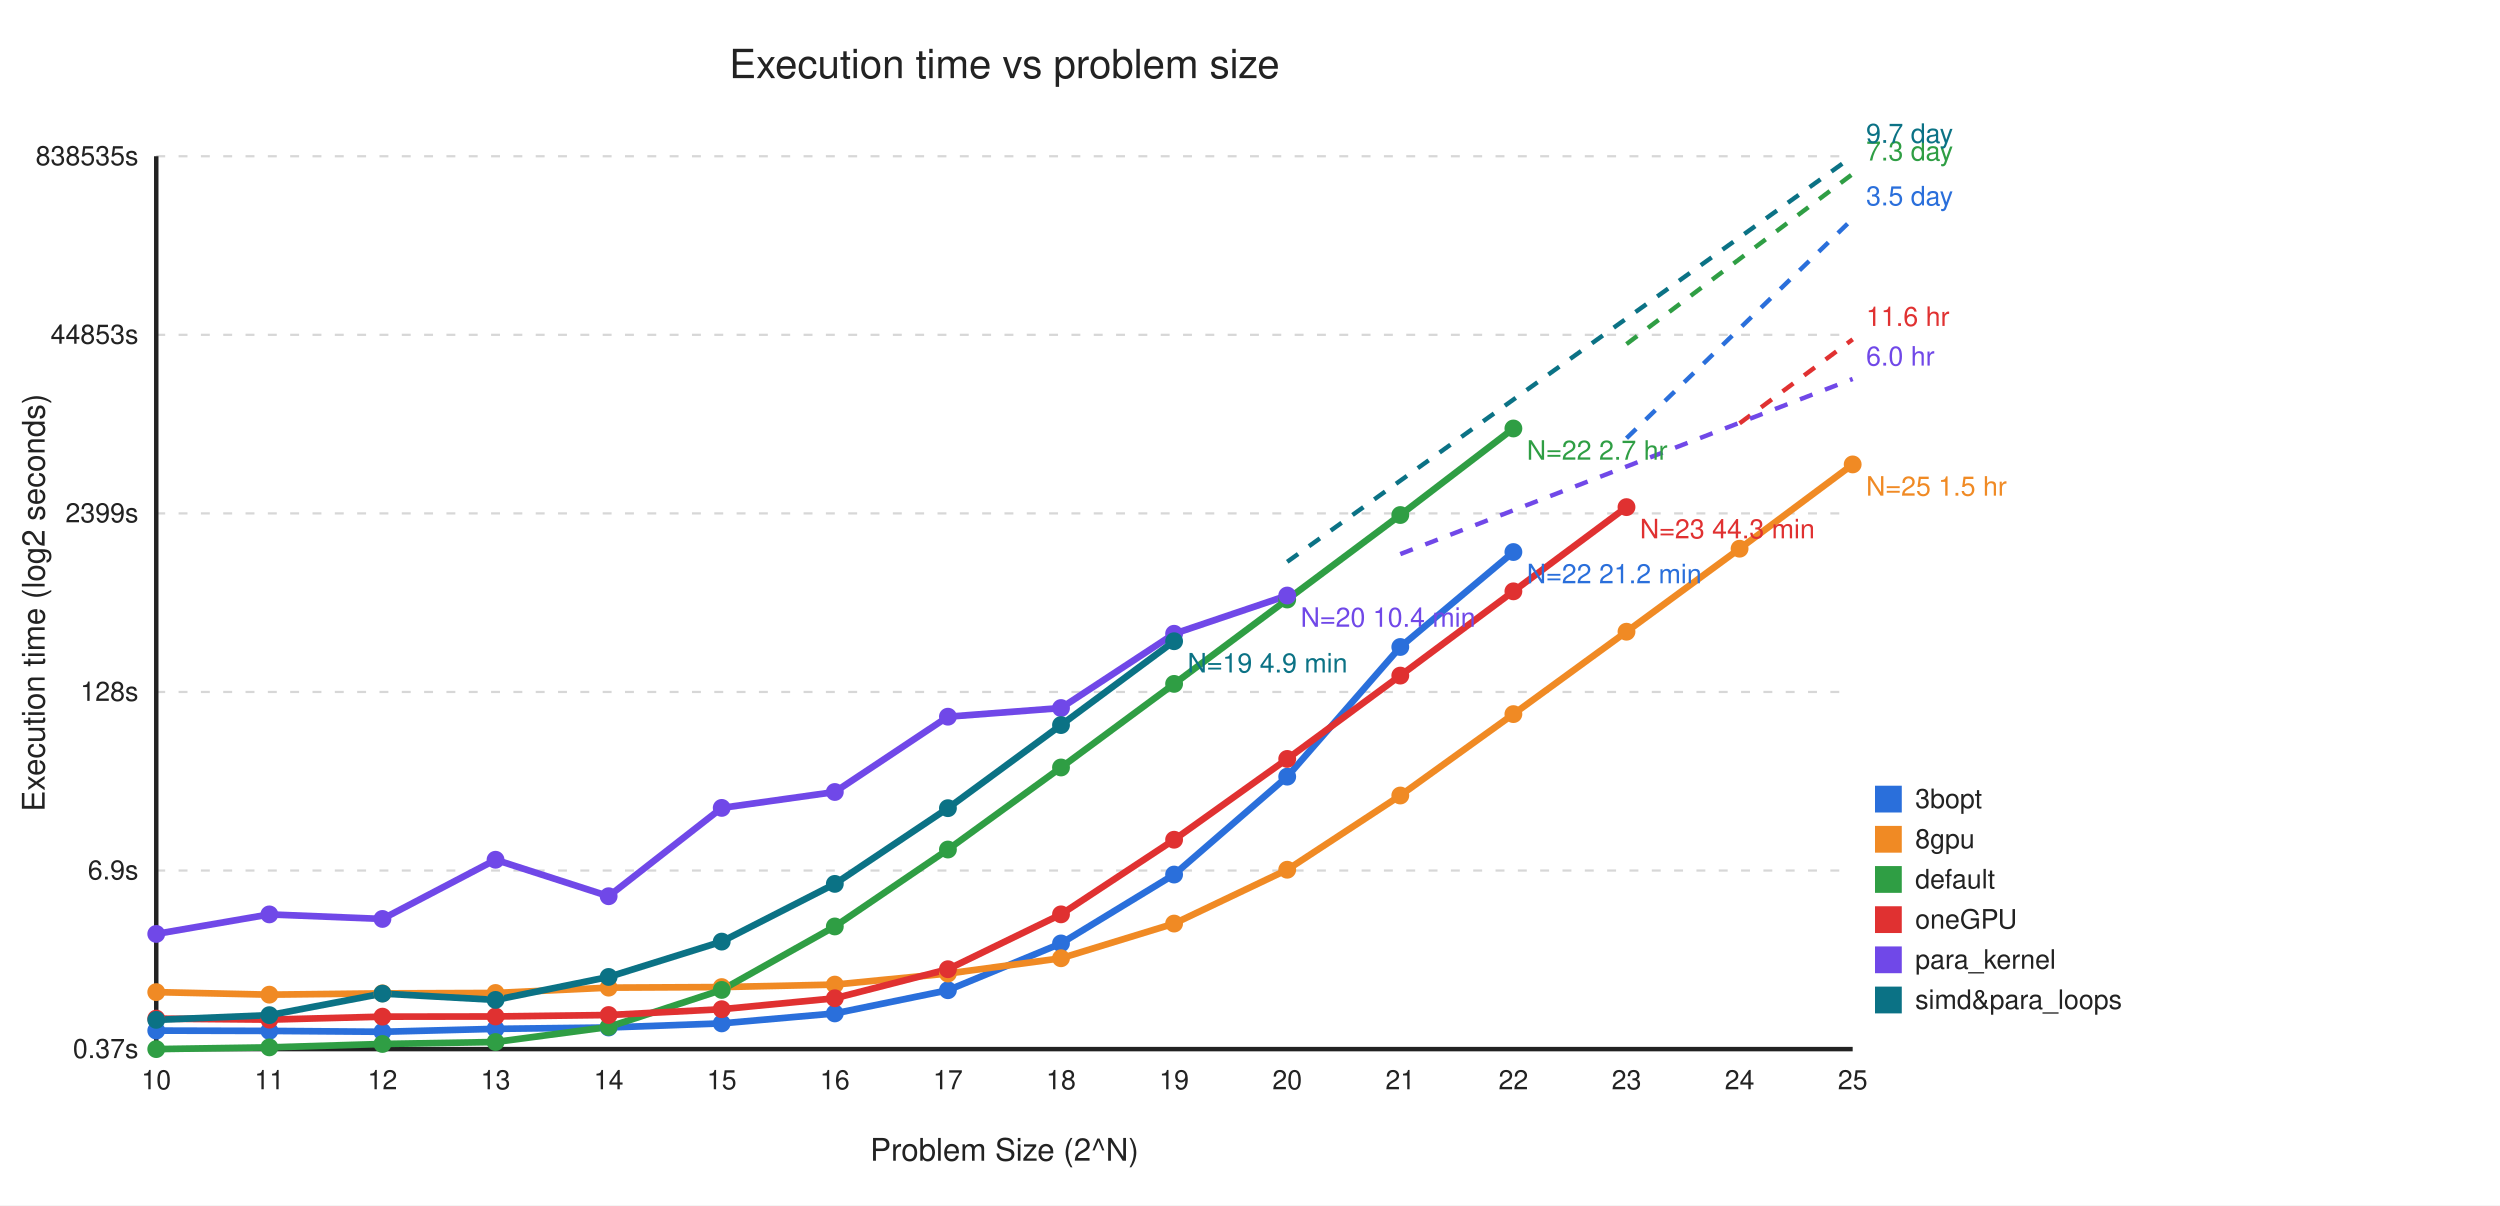
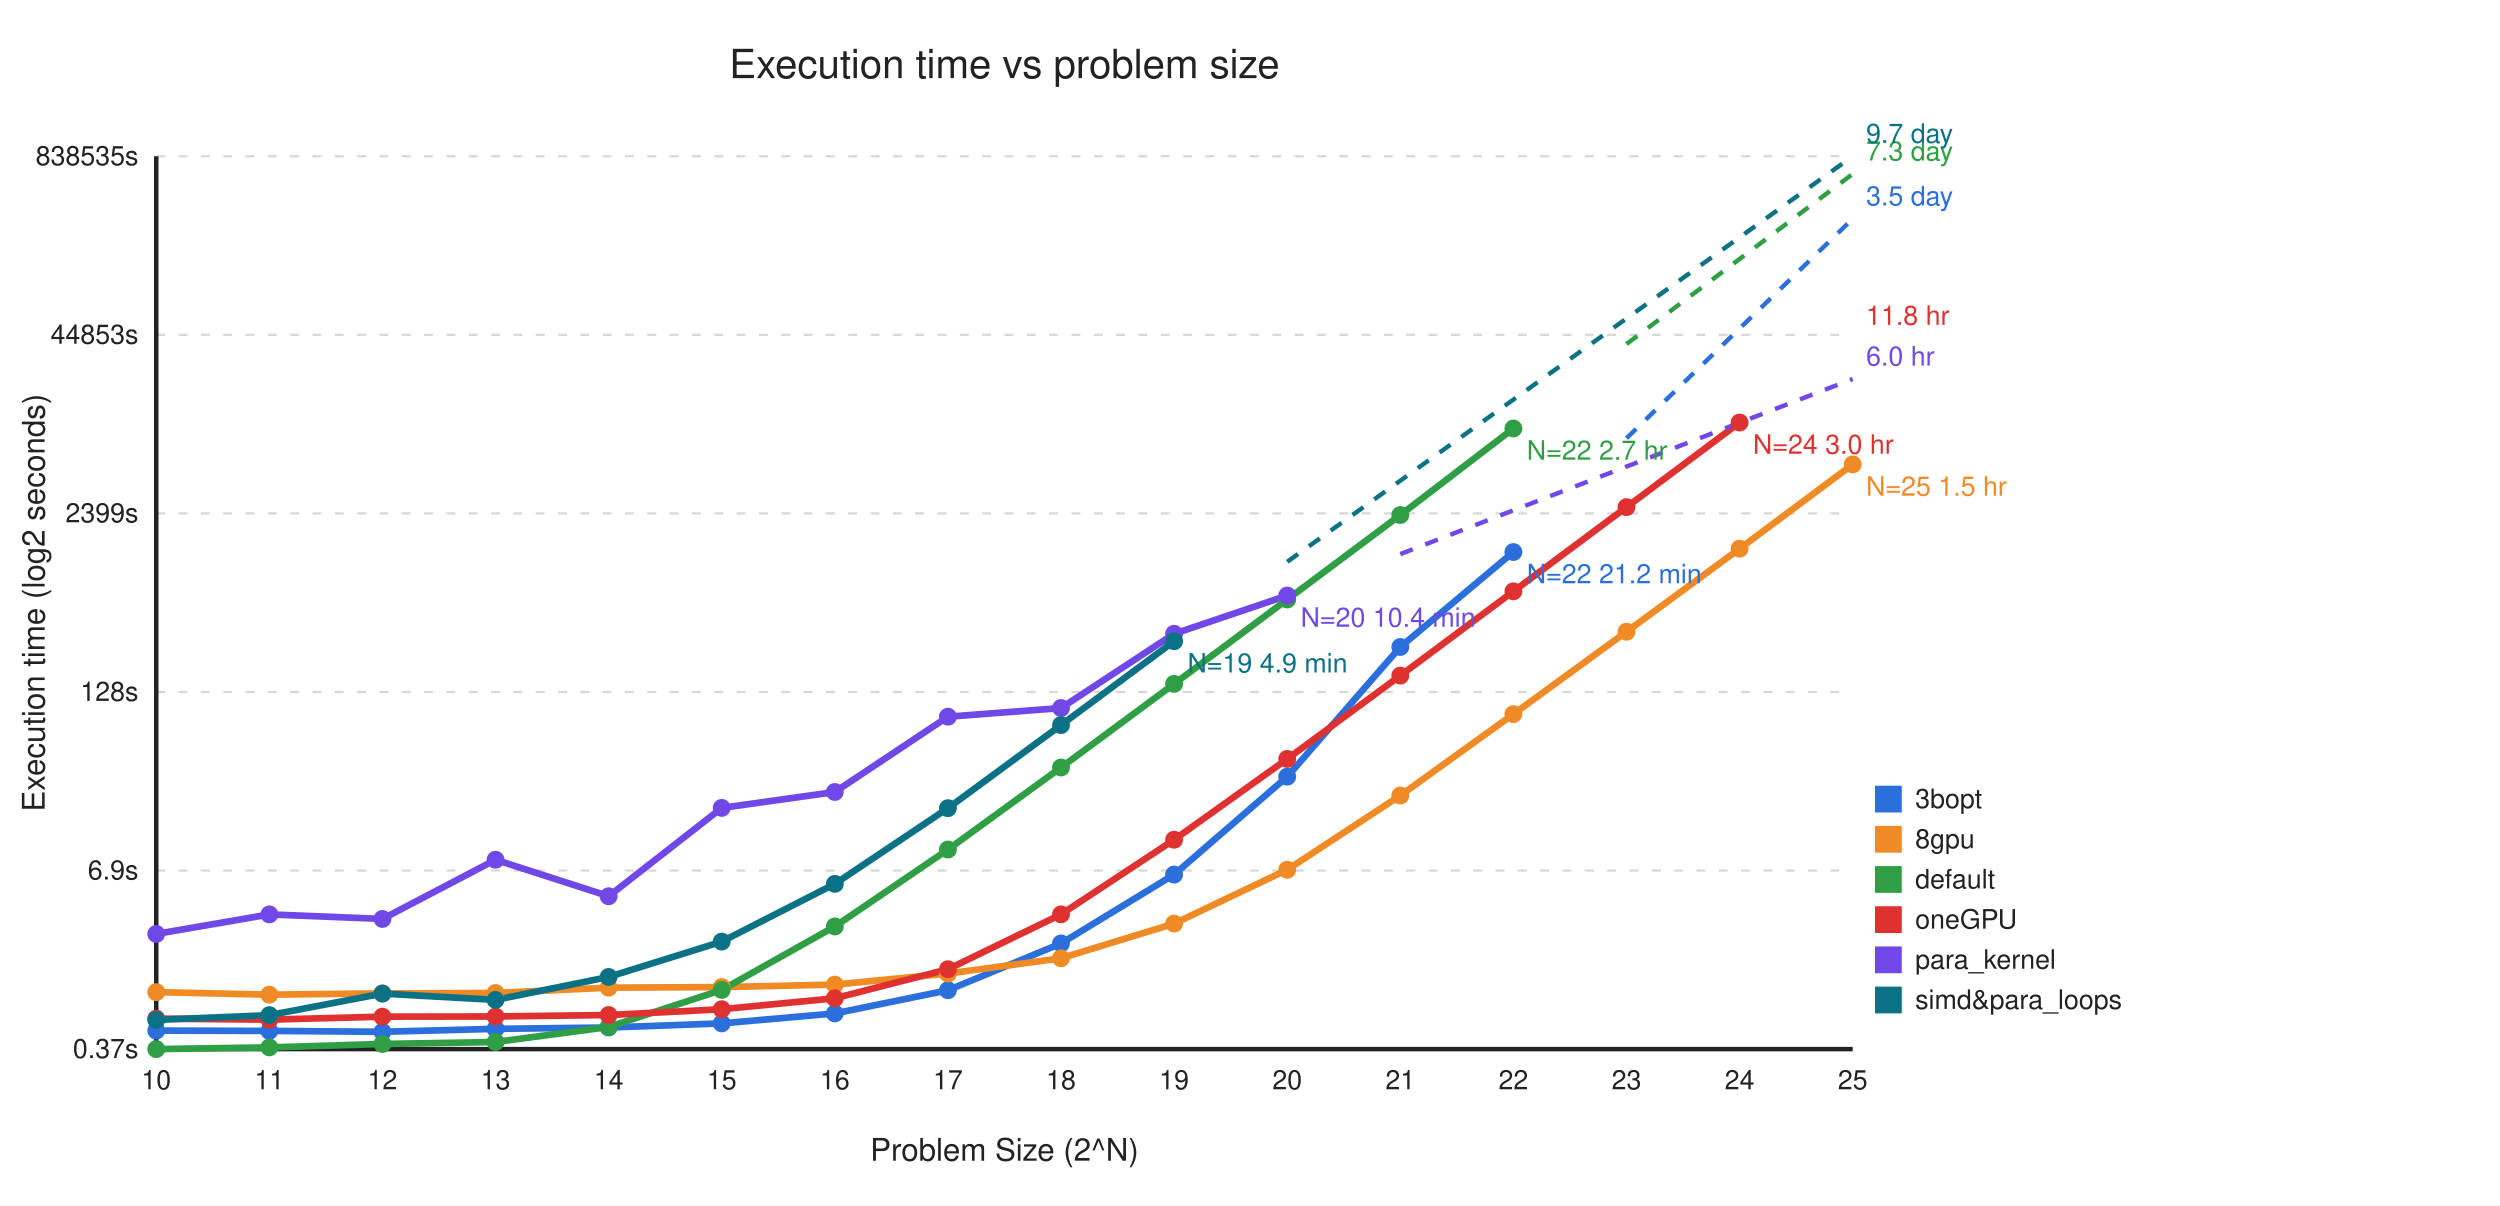
<svg xmlns="http://www.w3.org/2000/svg" width="1120" height="540">
  <rect width="100%" height="100%" fill="#ffffff" />
  <text x="450.0" y="35.0" text-anchor="middle" font-family="Helvetica, Arial, sans-serif" font-size="18" fill="#222">Execution time vs problem size</text>
  <line x1="70" y1="70.00" x2="830" y2="70.00" stroke="#d7d7d7" stroke-dasharray="4,6" />
  <line x1="70" y1="150.00" x2="830" y2="150.00" stroke="#d7d7d7" stroke-dasharray="4,6" />
  <line x1="70" y1="230.00" x2="830" y2="230.00" stroke="#d7d7d7" stroke-dasharray="4,6" />
  <line x1="70" y1="310.00" x2="830" y2="310.00" stroke="#d7d7d7" stroke-dasharray="4,6" />
  <line x1="70" y1="390.00" x2="830" y2="390.00" stroke="#d7d7d7" stroke-dasharray="4,6" />
  <line x1="70" y1="470.00" x2="830" y2="470.00" stroke="#d7d7d7" stroke-dasharray="4,6" />
  <line x1="70" y1="470" x2="830" y2="470" stroke="#222" stroke-width="2" />
  <line x1="70" y1="70" x2="70" y2="470" stroke="#222" stroke-width="2" />
  <text x="70.00" y="488.00" text-anchor="middle" font-family="Helvetica, Arial, sans-serif" font-size="12" fill="#222">10</text>
  <text x="120.67" y="488.00" text-anchor="middle" font-family="Helvetica, Arial, sans-serif" font-size="12" fill="#222">11</text>
  <text x="171.33" y="488.00" text-anchor="middle" font-family="Helvetica, Arial, sans-serif" font-size="12" fill="#222">12</text>
  <text x="222.00" y="488.00" text-anchor="middle" font-family="Helvetica, Arial, sans-serif" font-size="12" fill="#222">13</text>
  <text x="272.67" y="488.00" text-anchor="middle" font-family="Helvetica, Arial, sans-serif" font-size="12" fill="#222">14</text>
  <text x="323.33" y="488.00" text-anchor="middle" font-family="Helvetica, Arial, sans-serif" font-size="12" fill="#222">15</text>
  <text x="374.00" y="488.00" text-anchor="middle" font-family="Helvetica, Arial, sans-serif" font-size="12" fill="#222">16</text>
  <text x="424.67" y="488.00" text-anchor="middle" font-family="Helvetica, Arial, sans-serif" font-size="12" fill="#222">17</text>
  <text x="475.33" y="488.00" text-anchor="middle" font-family="Helvetica, Arial, sans-serif" font-size="12" fill="#222">18</text>
  <text x="526.00" y="488.00" text-anchor="middle" font-family="Helvetica, Arial, sans-serif" font-size="12" fill="#222">19</text>
  <text x="576.67" y="488.00" text-anchor="middle" font-family="Helvetica, Arial, sans-serif" font-size="12" fill="#222">20</text>
  <text x="627.33" y="488.00" text-anchor="middle" font-family="Helvetica, Arial, sans-serif" font-size="12" fill="#222">21</text>
  <text x="678.00" y="488.00" text-anchor="middle" font-family="Helvetica, Arial, sans-serif" font-size="12" fill="#222">22</text>
  <text x="728.67" y="488.00" text-anchor="middle" font-family="Helvetica, Arial, sans-serif" font-size="12" fill="#222">23</text>
  <text x="779.33" y="488.00" text-anchor="middle" font-family="Helvetica, Arial, sans-serif" font-size="12" fill="#222">24</text>
  <text x="830.00" y="488.00" text-anchor="middle" font-family="Helvetica, Arial, sans-serif" font-size="12" fill="#222">25</text>
  <text x="62.00" y="74.00" text-anchor="end" font-family="Helvetica, Arial, sans-serif" font-size="12" fill="#222">838535s</text>
  <text x="62.00" y="154.00" text-anchor="end" font-family="Helvetica, Arial, sans-serif" font-size="12" fill="#222">44853s</text>
  <text x="62.00" y="234.00" text-anchor="end" font-family="Helvetica, Arial, sans-serif" font-size="12" fill="#222">2399s</text>
  <text x="62.00" y="314.00" text-anchor="end" font-family="Helvetica, Arial, sans-serif" font-size="12" fill="#222">128s</text>
  <text x="62.00" y="394.00" text-anchor="end" font-family="Helvetica, Arial, sans-serif" font-size="12" fill="#222">6.9s</text>
  <text x="62.00" y="474.00" text-anchor="end" font-family="Helvetica, Arial, sans-serif" font-size="12" fill="#222">0.37s</text>
  <polyline fill="none" stroke="#2a6fdb" stroke-width="3" points="70.00,461.71 120.67,461.85 171.33,462.24 222.00,460.93 272.67,460.32 323.33,458.48 374.00,454.01 424.67,443.62 475.33,422.66 526.00,391.80 576.67,347.94 627.33,289.85 678.00,247.31" />
  <polyline fill="none" stroke="#f08a24" stroke-width="3" points="70.00,444.47 120.67,445.61 171.33,445.03 222.00,444.85 272.67,442.47 323.33,442.21 374.00,441.10 424.67,436.14 475.33,429.30 526.00,413.76 576.67,389.64 627.33,356.39 678.00,319.92 728.67,283.01 779.33,245.82 830.00,208.06" />
  <polyline fill="none" stroke="#2f9e44" stroke-width="3" points="70.00,470.00 120.67,469.22 171.33,467.70 222.00,466.82 272.67,460.08 323.33,443.49 374.00,415.05 424.67,380.59 475.33,343.83 526.00,306.38 576.67,268.58 627.33,230.73 678.00,191.96" />
-   <polyline fill="none" stroke="#e03131" stroke-width="3" points="70.00,456.34 120.67,456.80 171.33,455.46 222.00,455.38 272.67,454.73 323.33,452.13 374.00,447.22 424.67,434.21 475.33,409.63 526.00,376.20 576.67,340.00 627.33,302.67 678.00,264.92 728.67,227.19" />
+   <polyline fill="none" stroke="#e03131" stroke-width="3" points="70.00,456.34 120.67,456.80 171.33,455.46 222.00,455.38 272.67,454.73 323.33,452.13 374.00,447.22 424.67,434.21 475.33,409.63 526.00,376.20 576.67,340.00 627.33,302.67 678.00,264.92 728.67,227.19 779.33,189.29" />
  <polyline fill="none" stroke="#7048e8" stroke-width="3" points="70.00,418.40 120.67,409.65 171.33,411.69 222.00,385.17 272.67,401.51 323.33,361.94 374.00,354.81 424.67,321.08 475.33,317.20 526.00,283.93 576.67,266.80" />
  <polyline fill="none" stroke="#0b7285" stroke-width="3" points="70.00,456.90 120.67,454.79 171.33,445.13 222.00,447.96 272.67,437.67 323.33,421.84 374.00,395.98 424.67,362.06 475.33,324.83 526.00,287.27" />
  <polyline fill="none" stroke="#2a6fdb" stroke-width="2" stroke-dasharray="6,6" points="728.67,196.33 779.33,147.18 830.00,98.02" />
  <polyline fill="none" stroke="#2f9e44" stroke-width="2" stroke-dasharray="6,6" points="728.67,154.14 779.33,116.03 830.00,77.92" />
-   <polyline fill="none" stroke="#e03131" stroke-width="2" stroke-dasharray="6,6" points="779.33,189.65 830.00,152.03" />
+   <polyline fill="none" stroke="#e03131" stroke-width="2" stroke-dasharray="6,6" points="830.00,151.55" />
  <polyline fill="none" stroke="#7048e8" stroke-width="2" stroke-dasharray="6,6" points="627.33,248.23 678.00,228.62 728.67,209.01 779.33,189.39 830.00,169.78" />
  <polyline fill="none" stroke="#0b7285" stroke-width="2" stroke-dasharray="6,6" points="576.67,251.69 627.33,215.35 678.00,179.01 728.67,142.68 779.33,106.34 830.00,70.00" />
  <circle cx="70.00" cy="461.71" r="4" fill="#2a6fdb" />
  <circle cx="120.67" cy="461.85" r="4" fill="#2a6fdb" />
  <circle cx="171.33" cy="462.24" r="4" fill="#2a6fdb" />
  <circle cx="222.00" cy="460.93" r="4" fill="#2a6fdb" />
  <circle cx="272.67" cy="460.32" r="4" fill="#2a6fdb" />
  <circle cx="323.33" cy="458.48" r="4" fill="#2a6fdb" />
  <circle cx="374.00" cy="454.01" r="4" fill="#2a6fdb" />
  <circle cx="424.67" cy="443.62" r="4" fill="#2a6fdb" />
  <circle cx="475.33" cy="422.66" r="4" fill="#2a6fdb" />
  <circle cx="526.00" cy="391.80" r="4" fill="#2a6fdb" />
  <circle cx="576.67" cy="347.94" r="4" fill="#2a6fdb" />
  <circle cx="627.33" cy="289.85" r="4" fill="#2a6fdb" />
  <circle cx="678.00" cy="247.31" r="4" fill="#2a6fdb" />
  <circle cx="70.00" cy="444.47" r="4" fill="#f08a24" />
  <circle cx="120.67" cy="445.61" r="4" fill="#f08a24" />
  <circle cx="171.33" cy="445.03" r="4" fill="#f08a24" />
  <circle cx="222.00" cy="444.85" r="4" fill="#f08a24" />
  <circle cx="272.67" cy="442.47" r="4" fill="#f08a24" />
  <circle cx="323.33" cy="442.21" r="4" fill="#f08a24" />
  <circle cx="374.00" cy="441.10" r="4" fill="#f08a24" />
  <circle cx="424.67" cy="436.14" r="4" fill="#f08a24" />
  <circle cx="475.33" cy="429.30" r="4" fill="#f08a24" />
  <circle cx="526.00" cy="413.76" r="4" fill="#f08a24" />
  <circle cx="576.67" cy="389.64" r="4" fill="#f08a24" />
  <circle cx="627.33" cy="356.39" r="4" fill="#f08a24" />
  <circle cx="678.00" cy="319.92" r="4" fill="#f08a24" />
  <circle cx="728.67" cy="283.01" r="4" fill="#f08a24" />
  <circle cx="779.33" cy="245.82" r="4" fill="#f08a24" />
  <circle cx="830.00" cy="208.06" r="4" fill="#f08a24" />
  <circle cx="70.00" cy="470.00" r="4" fill="#2f9e44" />
  <circle cx="120.67" cy="469.22" r="4" fill="#2f9e44" />
  <circle cx="171.33" cy="467.70" r="4" fill="#2f9e44" />
  <circle cx="222.00" cy="466.82" r="4" fill="#2f9e44" />
  <circle cx="272.67" cy="460.08" r="4" fill="#2f9e44" />
  <circle cx="323.33" cy="443.49" r="4" fill="#2f9e44" />
  <circle cx="374.00" cy="415.05" r="4" fill="#2f9e44" />
  <circle cx="424.67" cy="380.59" r="4" fill="#2f9e44" />
  <circle cx="475.33" cy="343.83" r="4" fill="#2f9e44" />
  <circle cx="526.00" cy="306.38" r="4" fill="#2f9e44" />
  <circle cx="576.67" cy="268.58" r="4" fill="#2f9e44" />
  <circle cx="627.33" cy="230.73" r="4" fill="#2f9e44" />
  <circle cx="678.00" cy="191.96" r="4" fill="#2f9e44" />
  <circle cx="70.00" cy="456.34" r="4" fill="#e03131" />
  <circle cx="120.67" cy="456.80" r="4" fill="#e03131" />
  <circle cx="171.33" cy="455.46" r="4" fill="#e03131" />
  <circle cx="222.00" cy="455.38" r="4" fill="#e03131" />
  <circle cx="272.67" cy="454.73" r="4" fill="#e03131" />
  <circle cx="323.33" cy="452.13" r="4" fill="#e03131" />
  <circle cx="374.00" cy="447.22" r="4" fill="#e03131" />
  <circle cx="424.67" cy="434.21" r="4" fill="#e03131" />
  <circle cx="475.33" cy="409.63" r="4" fill="#e03131" />
  <circle cx="526.00" cy="376.20" r="4" fill="#e03131" />
  <circle cx="576.67" cy="340.00" r="4" fill="#e03131" />
  <circle cx="627.33" cy="302.67" r="4" fill="#e03131" />
  <circle cx="678.00" cy="264.92" r="4" fill="#e03131" />
  <circle cx="728.67" cy="227.19" r="4" fill="#e03131" />
+   <circle cx="779.33" cy="189.29" r="4" fill="#e03131" />
  <circle cx="70.00" cy="418.40" r="4" fill="#7048e8" />
  <circle cx="120.67" cy="409.65" r="4" fill="#7048e8" />
  <circle cx="171.33" cy="411.69" r="4" fill="#7048e8" />
  <circle cx="222.00" cy="385.17" r="4" fill="#7048e8" />
  <circle cx="272.67" cy="401.51" r="4" fill="#7048e8" />
  <circle cx="323.33" cy="361.94" r="4" fill="#7048e8" />
  <circle cx="374.00" cy="354.81" r="4" fill="#7048e8" />
  <circle cx="424.67" cy="321.08" r="4" fill="#7048e8" />
  <circle cx="475.33" cy="317.20" r="4" fill="#7048e8" />
  <circle cx="526.00" cy="283.93" r="4" fill="#7048e8" />
  <circle cx="576.67" cy="266.80" r="4" fill="#7048e8" />
  <circle cx="70.00" cy="456.90" r="4" fill="#0b7285" />
  <circle cx="120.67" cy="454.79" r="4" fill="#0b7285" />
  <circle cx="171.33" cy="445.13" r="4" fill="#0b7285" />
  <circle cx="222.00" cy="447.96" r="4" fill="#0b7285" />
  <circle cx="272.67" cy="437.67" r="4" fill="#0b7285" />
  <circle cx="323.33" cy="421.84" r="4" fill="#0b7285" />
  <circle cx="374.00" cy="395.98" r="4" fill="#0b7285" />
  <circle cx="424.67" cy="362.06" r="4" fill="#0b7285" />
  <circle cx="475.33" cy="324.83" r="4" fill="#0b7285" />
  <circle cx="526.00" cy="287.27" r="4" fill="#0b7285" />
  <text x="836.00" y="92.02" font-family="Helvetica, Arial, sans-serif" font-size="12" fill="#2a6fdb">3.5 day</text>
  <text x="684.00" y="261.31" font-family="Helvetica, Arial, sans-serif" font-size="12" fill="#2a6fdb">N=22 21.2 min</text>
  <text x="836.00" y="222.06" font-family="Helvetica, Arial, sans-serif" font-size="12" fill="#f08a24">N=25 1.5 hr</text>
  <text x="836.00" y="71.92" font-family="Helvetica, Arial, sans-serif" font-size="12" fill="#2f9e44">7.3 day</text>
  <text x="684.00" y="205.96" font-family="Helvetica, Arial, sans-serif" font-size="12" fill="#2f9e44">N=22 2.7 hr</text>
-   <text x="836.00" y="146.03" font-family="Helvetica, Arial, sans-serif" font-size="12" fill="#e03131">11.6 hr</text>
-   <text x="734.67" y="241.19" font-family="Helvetica, Arial, sans-serif" font-size="12" fill="#e03131">N=23 44.3 min</text>
+   <text x="836.00" y="145.55" font-family="Helvetica, Arial, sans-serif" font-size="12" fill="#e03131">11.8 hr</text>
+   <text x="785.33" y="203.29" font-family="Helvetica, Arial, sans-serif" font-size="12" fill="#e03131">N=24 3.0 hr</text>
  <text x="836.00" y="163.78" font-family="Helvetica, Arial, sans-serif" font-size="12" fill="#7048e8">6.0 hr</text>
  <text x="582.67" y="280.80" font-family="Helvetica, Arial, sans-serif" font-size="12" fill="#7048e8">N=20 10.4 min</text>
  <text x="836.00" y="64.00" font-family="Helvetica, Arial, sans-serif" font-size="12" fill="#0b7285">9.7 day</text>
  <text x="532.00" y="301.27" font-family="Helvetica, Arial, sans-serif" font-size="12" fill="#0b7285">N=19 4.9 min</text>
  <text x="450.0" y="520.0" text-anchor="middle" font-family="Helvetica, Arial, sans-serif" font-size="14" fill="#222">Problem Size (2^N)</text>
  <text x="20" y="270.0" text-anchor="middle" font-family="Helvetica, Arial, sans-serif" font-size="14" fill="#222" transform="rotate(-90,20,270.0)">Execution time (log2 seconds)</text>
  <rect x="840" y="352" width="12" height="12" fill="#2a6fdb" />
  <text x="858" y="362" font-family="Helvetica, Arial, sans-serif" font-size="12" fill="#222">3bopt</text>
  <rect x="840" y="370" width="12" height="12" fill="#f08a24" />
  <text x="858" y="380" font-family="Helvetica, Arial, sans-serif" font-size="12" fill="#222">8gpu</text>
  <rect x="840" y="388" width="12" height="12" fill="#2f9e44" />
  <text x="858" y="398" font-family="Helvetica, Arial, sans-serif" font-size="12" fill="#222">default</text>
  <rect x="840" y="406" width="12" height="12" fill="#e03131" />
  <text x="858" y="416" font-family="Helvetica, Arial, sans-serif" font-size="12" fill="#222">oneGPU</text>
  <rect x="840" y="424" width="12" height="12" fill="#7048e8" />
  <text x="858" y="434" font-family="Helvetica, Arial, sans-serif" font-size="12" fill="#222">para_kernel</text>
  <rect x="840" y="442" width="12" height="12" fill="#0b7285" />
  <text x="858" y="452" font-family="Helvetica, Arial, sans-serif" font-size="12" fill="#222">simd&amp;para_loops</text>
</svg>
